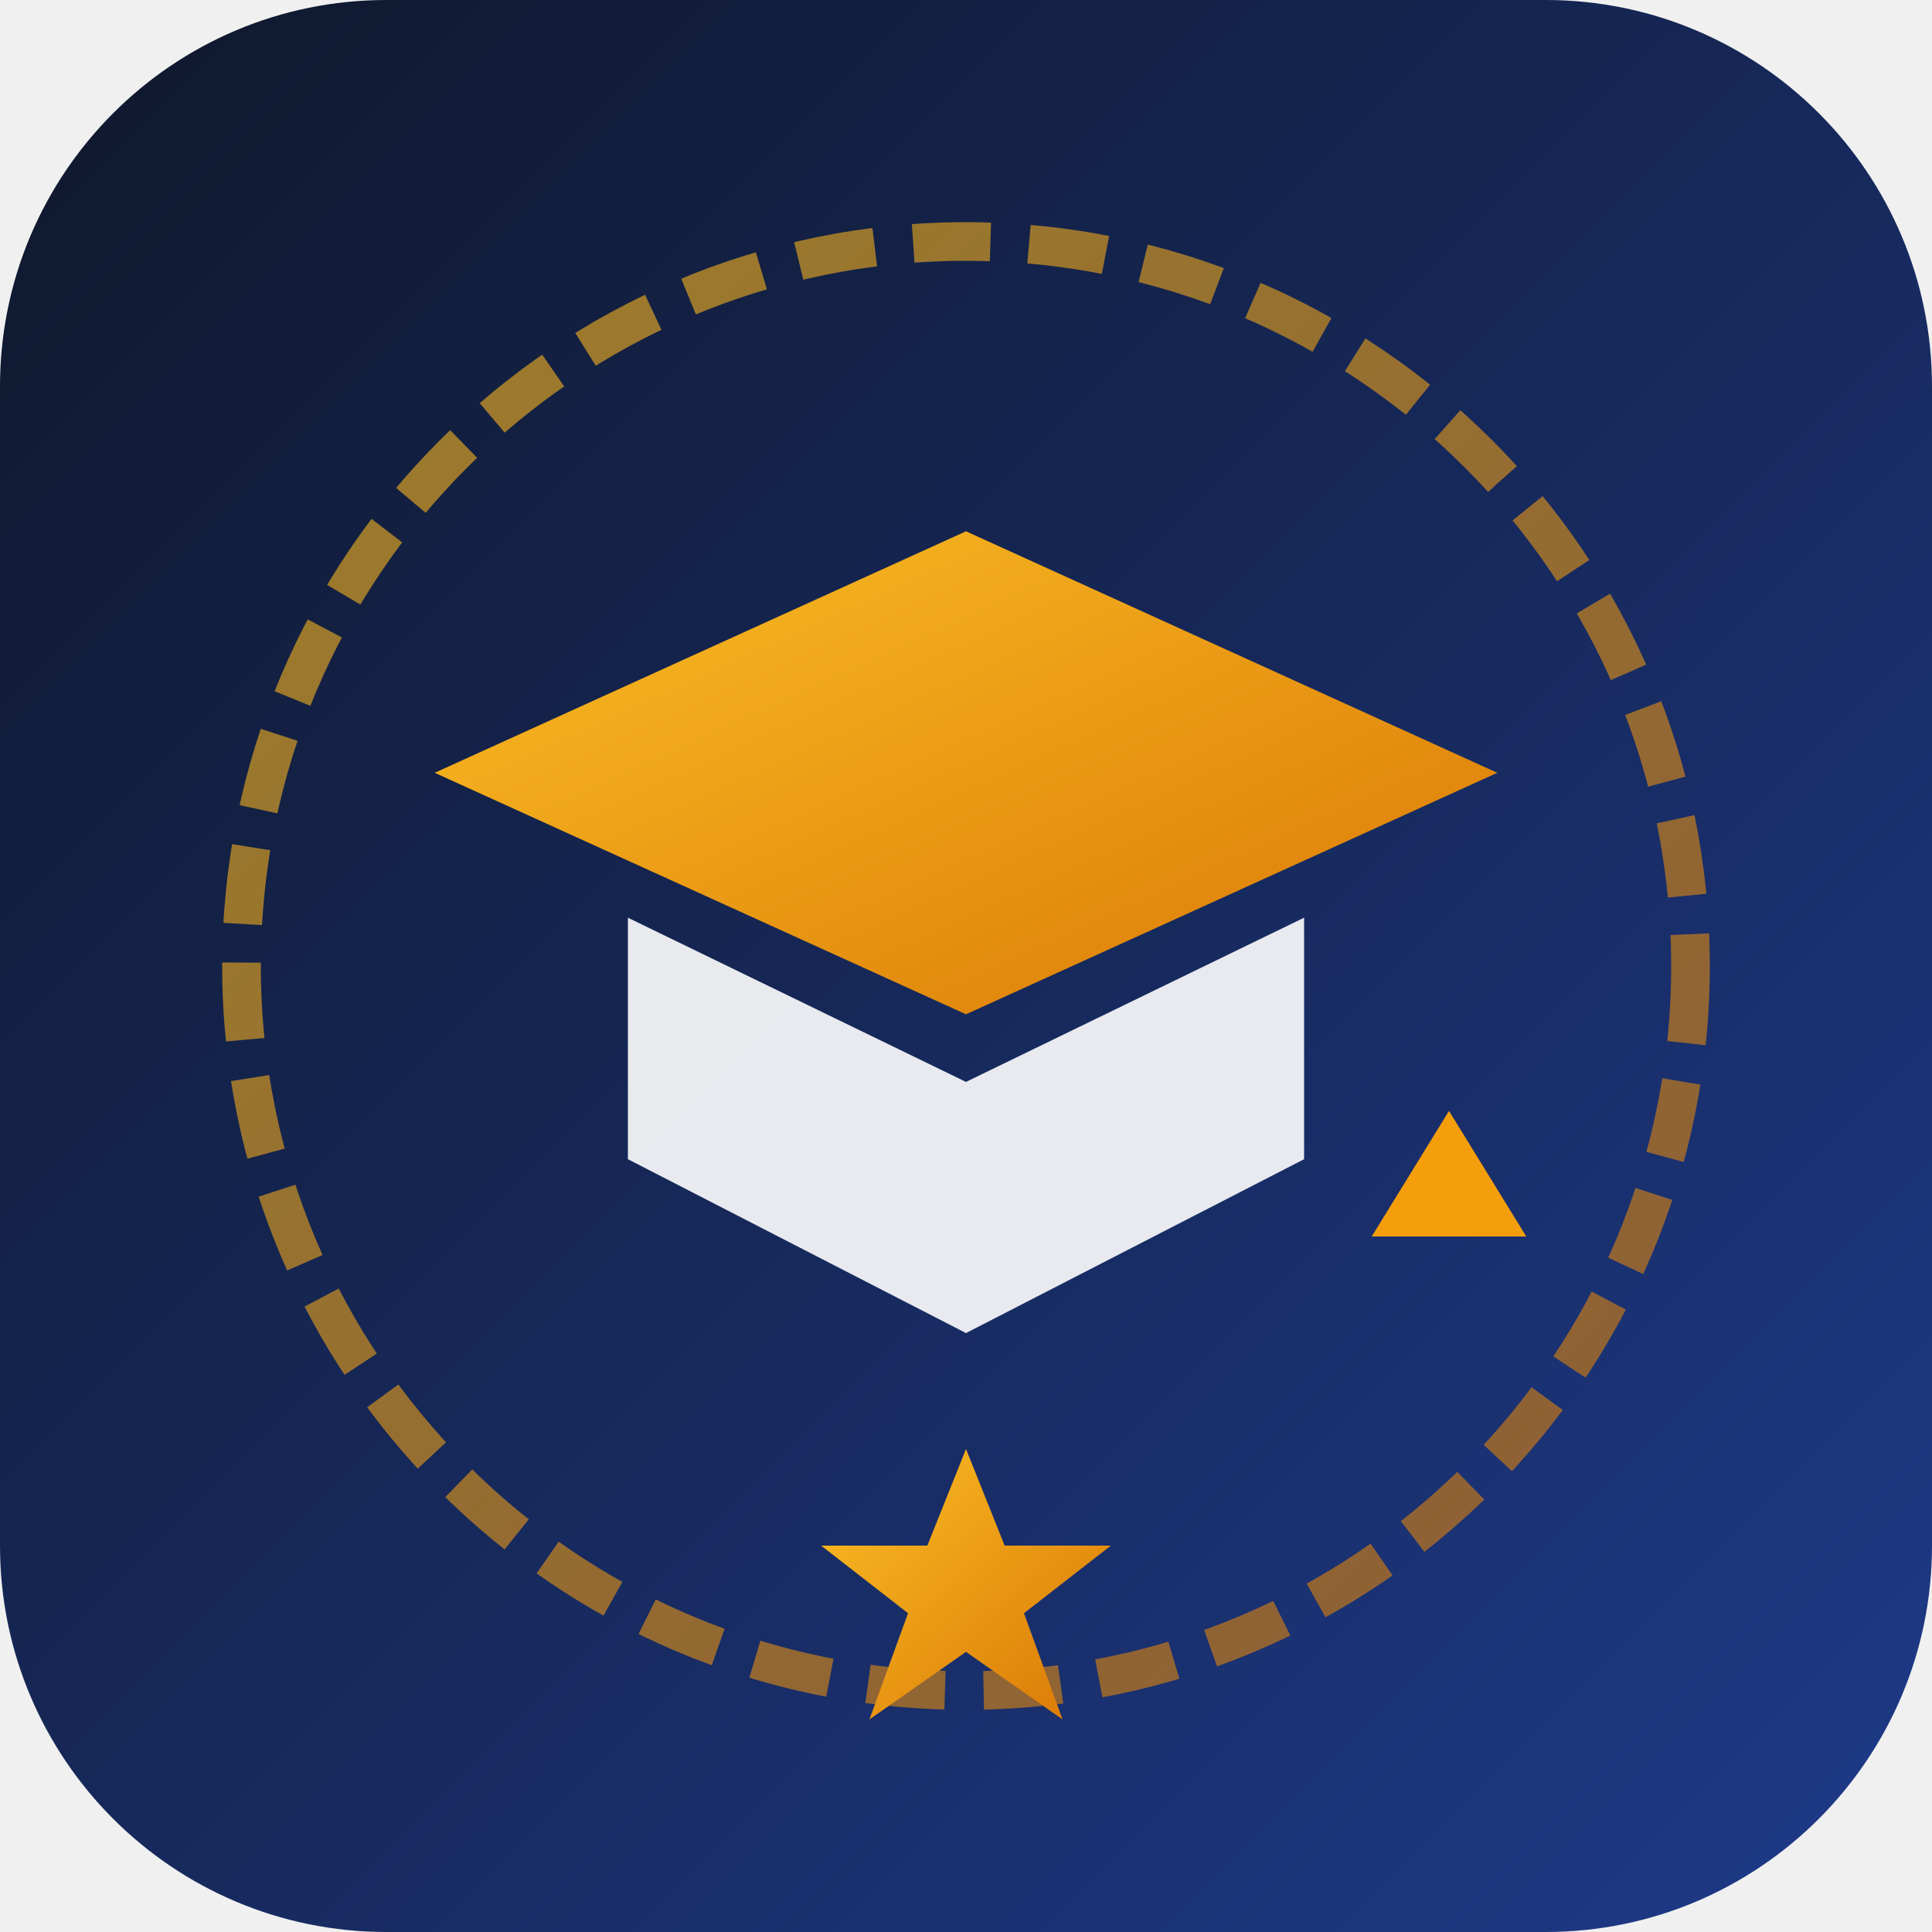
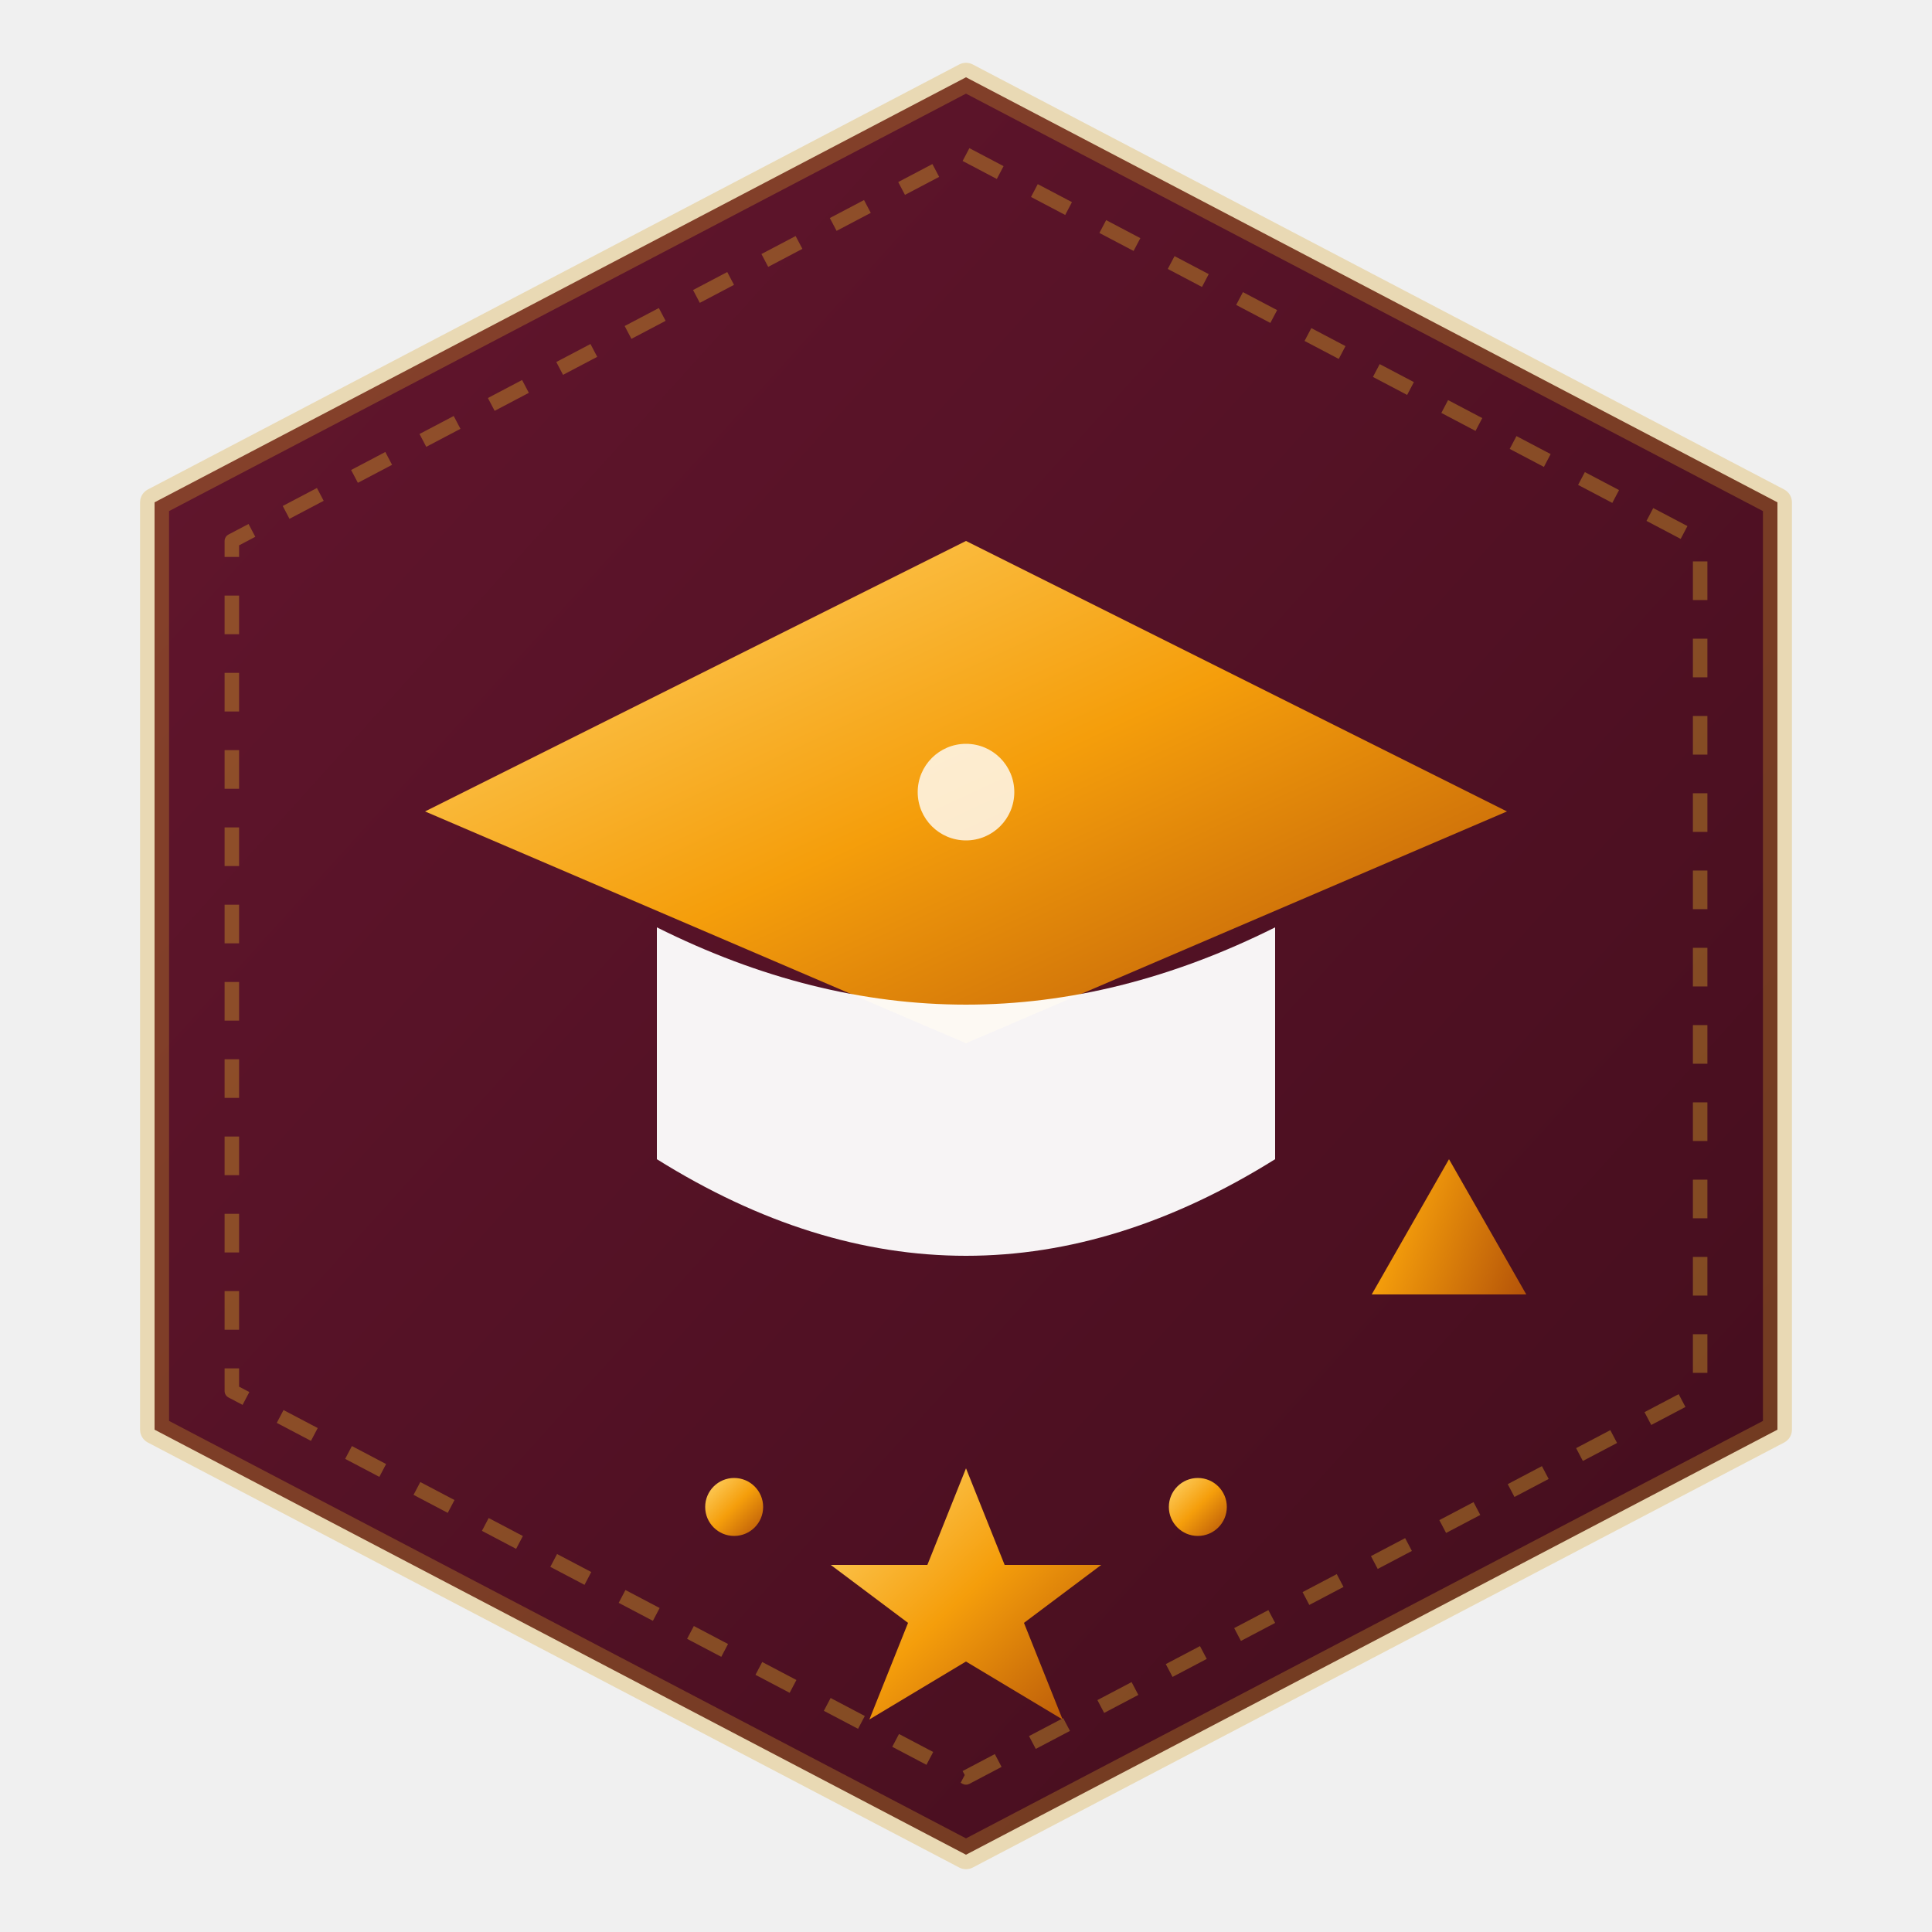
- <svg xmlns="http://www.w3.org/2000/svg" viewBox="0 0 200 200" width="200" height="200">
+ <svg xmlns="http://www.w3.org/2000/svg" viewBox="0 0 100 100" width="100" height="100">
  <defs>
-     <linearGradient id="grad1" x1="0%" y1="0%" x2="100%" y2="100%">
-       <stop offset="0%" style="stop-color:#0f172a;stop-opacity:1" />
-       <stop offset="100%" style="stop-color:#1e3a8a;stop-opacity:1" />
+     <linearGradient id="maroonHex" x1="0%" y1="0%" x2="100%" y2="100%">
+       <stop offset="0%" stop-color="#64162e" />
+       <stop offset="100%" stop-color="#420d1c" />
    </linearGradient>
-     <linearGradient id="goldGrad" x1="0%" y1="0%" x2="100%" y2="100%">
-       <stop offset="0%" style="stop-color:#fbbf24;stop-opacity:1" />
-       <stop offset="100%" style="stop-color:#d97706;stop-opacity:1" />
+     <linearGradient id="goldCap" x1="0%" y1="0%" x2="100%" y2="100%">
+       <stop offset="0%" stop-color="#ffd56b" />
+       <stop offset="50%" stop-color="#f59e0b" />
+       <stop offset="100%" stop-color="#b45309" />
    </linearGradient>
  </defs>
-   <rect width="200" height="200" rx="40" fill="url(#grad1)" />
-   <circle cx="100" cy="100" r="75" fill="none" stroke="url(#goldGrad)" stroke-width="4" stroke-dasharray="8 4" opacity="0.6" />
-   <polygon points="100,55 155,80 100,105 45,80" fill="url(#goldGrad)" />
-   <polygon points="65,95 65,120 100,138 135,120 135,95 100,112" fill="#ffffff" opacity="0.9" />
-   <path d="M145,82 L150,115 L142,128 L158,128 L150,115" fill="#f59e0b" />
-   <polygon points="100,150 104,160 115,160 106,167 110,178 100,171 90,178 94,167 85,160 96,160" fill="url(#goldGrad)" />
+   <polygon points="50,4 92,26 92,74 50,96 8,74 8,26" fill="url(#maroonHex)" stroke="#d9a52a" stroke-width="1.5" stroke-opacity="0.3" stroke-linejoin="round" />
+   <polygon points="50,8 88,28 88,72 50,92 12,72 12,28" fill="none" stroke="#d9a52a" stroke-width="0.75" stroke-dasharray="2 2" stroke-opacity="0.4" stroke-linejoin="round" />
+   <polygon points="50,28 78,42 50,54 22,42" fill="url(#goldCap)" />
+   <path d="M34,48 L34,60 Q50,70 66,60 L66,48 Q50,56 34,48 Z" fill="#ffffff" opacity="0.95" />
+   <path d="M72,44 L75,60 L71,67 L79,67 L75,60" fill="url(#goldCap)" />
+   <circle cx="50" cy="41" r="2.5" fill="#ffffff" opacity="0.8" />
+   <polygon points="50,76 52,81 57,81 53,84 55,89 50,86 45,89 47,84 43,81 48,81" fill="url(#goldCap)" />
+   <circle cx="38" cy="78" r="1.5" fill="url(#goldCap)" />
+   <circle cx="62" cy="78" r="1.5" fill="url(#goldCap)" />
</svg>
